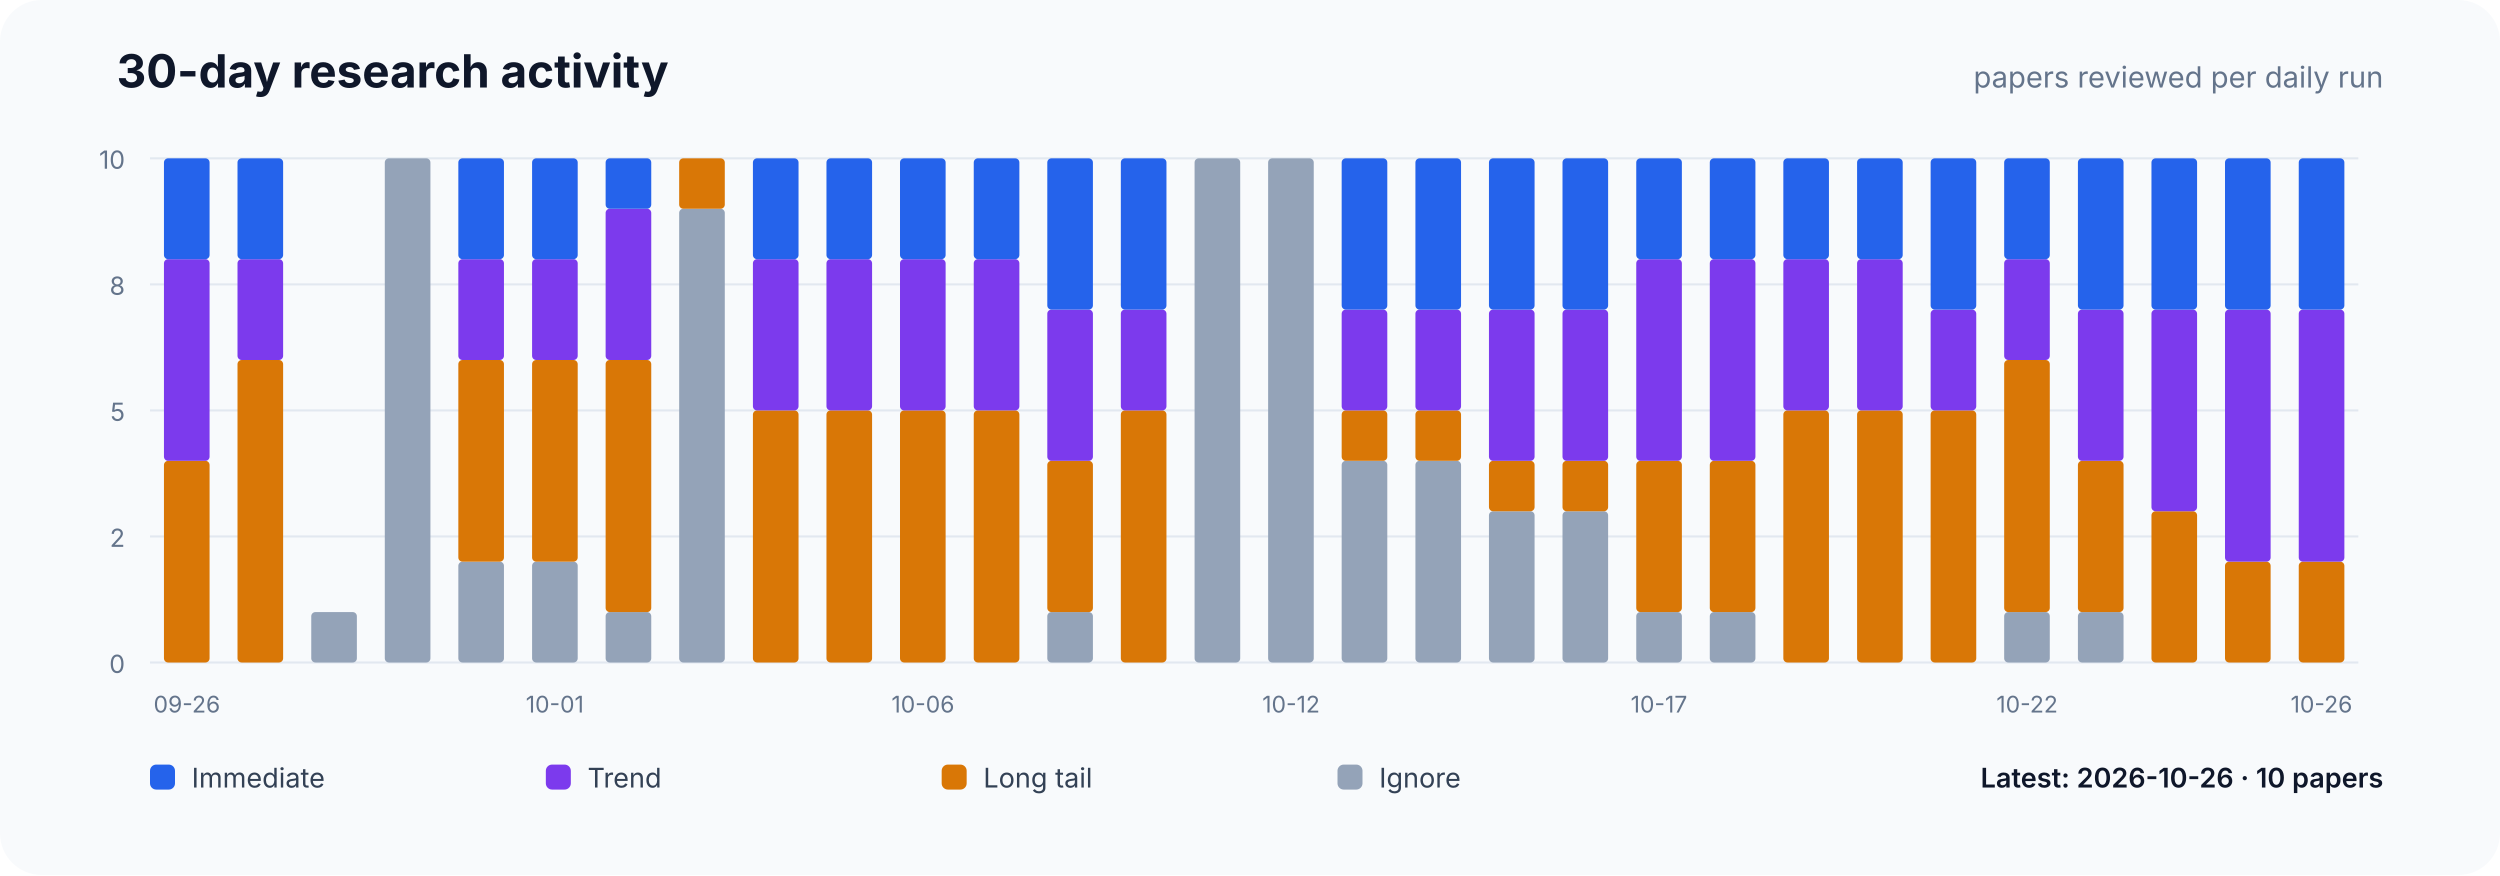
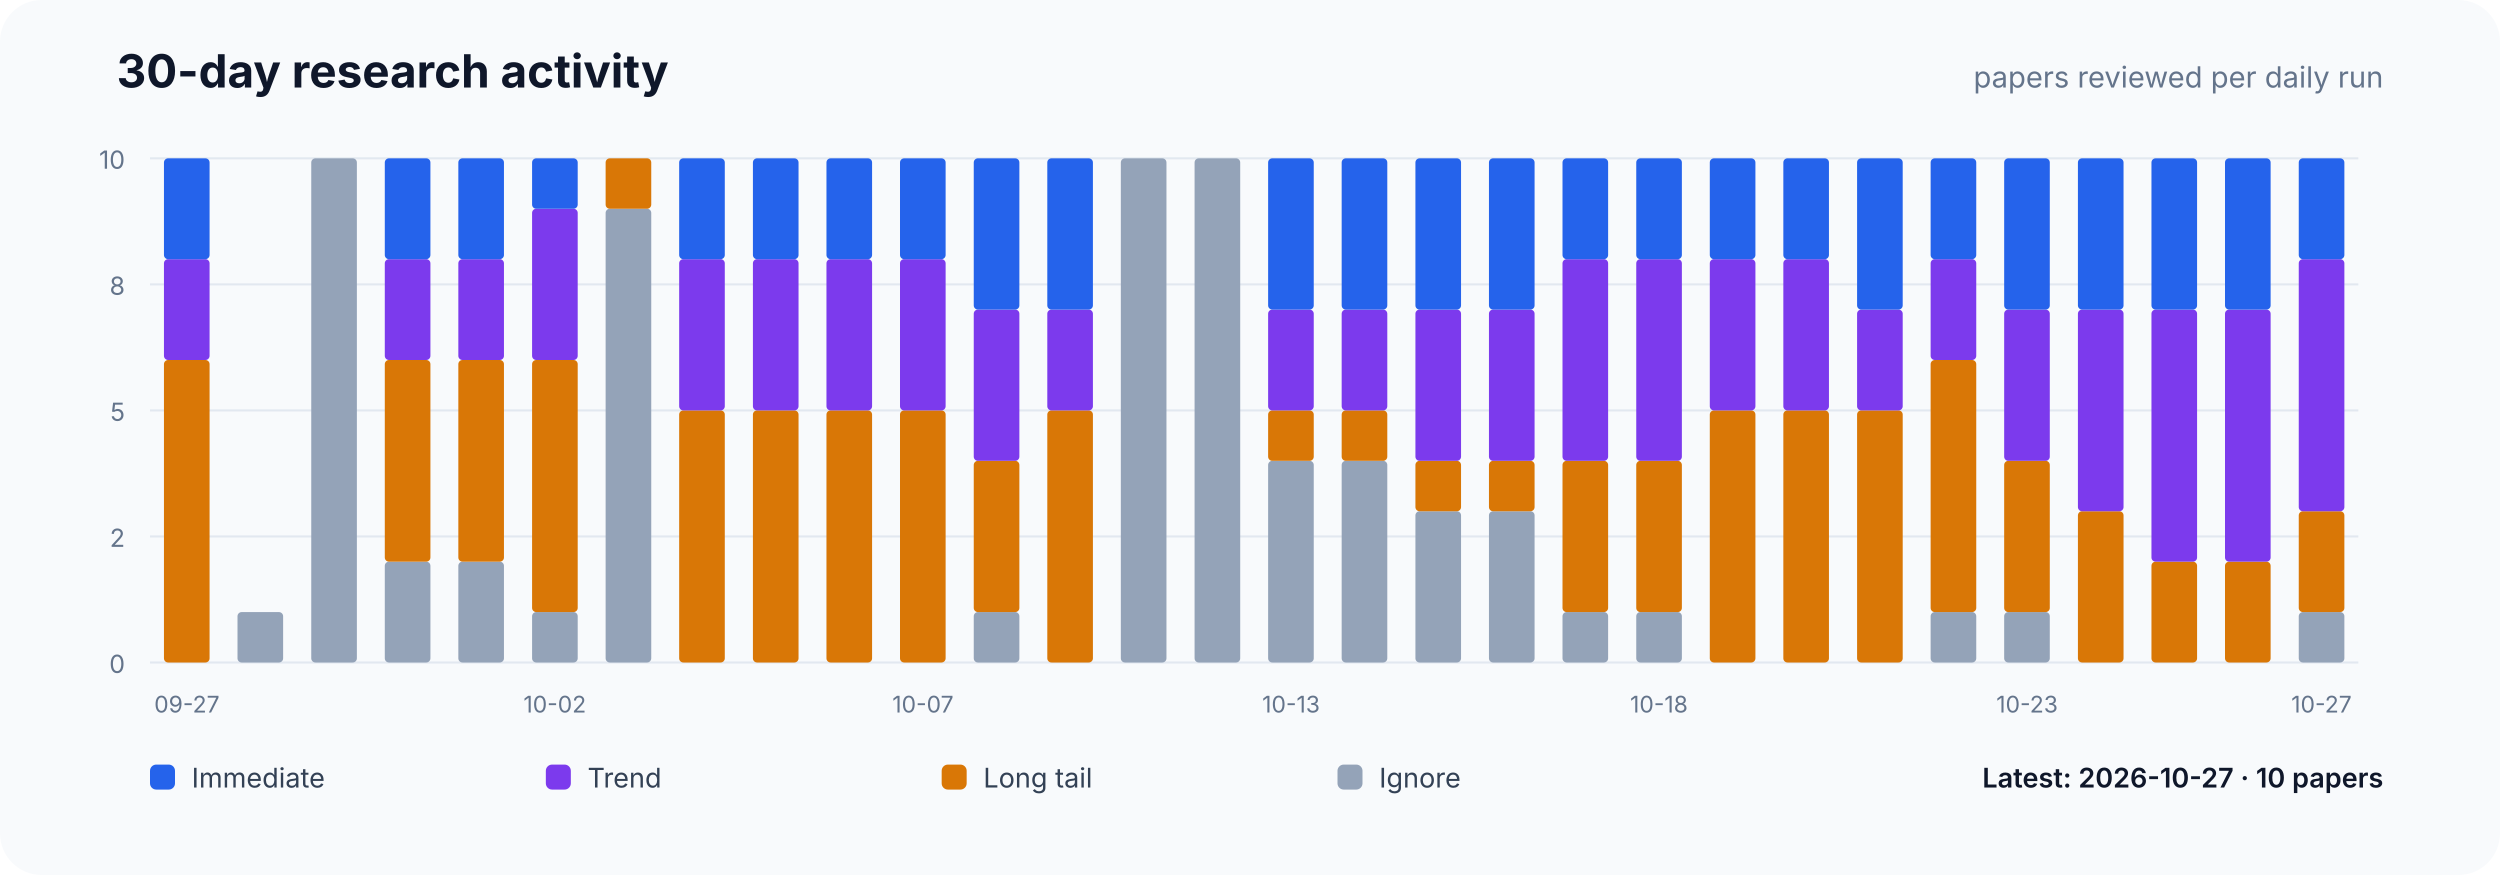
<svg xmlns="http://www.w3.org/2000/svg" width="1200" height="420" viewBox="0 0 1200 420" role="img" aria-labelledby="title desc">
  <rect width="1200" height="420" rx="20" fill="#f8fafc" />
  <text x="56" y="42" font-family="Inter,system-ui,sans-serif" font-size="22" font-weight="700" fill="#0f172a">30-day research activity</text>
  <text x="1144" y="42" text-anchor="end" font-family="Inter,system-ui,sans-serif" font-size="14" fill="#64748b">papers reviewed per daily run</text>
  <line x1="72" y1="318.0" x2="1132" y2="318.0" stroke="#e2e8f0" />
  <text x="60" y="323.0" text-anchor="end" font-family="Inter,system-ui,sans-serif" font-size="12" fill="#64748b">0</text>
  <line x1="72" y1="257.5" x2="1132" y2="257.5" stroke="#e2e8f0" />
  <text x="60" y="262.5" text-anchor="end" font-family="Inter,system-ui,sans-serif" font-size="12" fill="#64748b">2</text>
  <line x1="72" y1="197.0" x2="1132" y2="197.0" stroke="#e2e8f0" />
  <text x="60" y="202.0" text-anchor="end" font-family="Inter,system-ui,sans-serif" font-size="12" fill="#64748b">5</text>
  <line x1="72" y1="136.5" x2="1132" y2="136.5" stroke="#e2e8f0" />
  <text x="60" y="141.5" text-anchor="end" font-family="Inter,system-ui,sans-serif" font-size="12" fill="#64748b">8</text>
  <line x1="72" y1="76.0" x2="1132" y2="76.0" stroke="#e2e8f0" />
  <text x="60" y="81.0" text-anchor="end" font-family="Inter,system-ui,sans-serif" font-size="12" fill="#64748b">10</text>
  <rect x="78.7" y="318.0" width="21.9" height="0.0" rx="2" fill="#94a3b8" />
-   <rect x="78.7" y="221.2" width="21.9" height="96.8" rx="2" fill="#d97706" />
-   <rect x="78.7" y="124.4" width="21.9" height="96.8" rx="2" fill="#7c3aed" />
+   <rect x="78.7" y="172.8" width="21.9" height="145.2" rx="2" fill="#d97706" />
+   <rect x="78.7" y="124.4" width="21.9" height="48.4" rx="2" fill="#7c3aed" />
  <rect x="78.7" y="76.0" width="21.9" height="48.4" rx="2" fill="#2563eb" />
-   <text x="89.7" y="342" text-anchor="middle" font-family="Inter,system-ui,sans-serif" font-size="11" fill="#64748b">09-26</text>
-   <rect x="114.0" y="318.0" width="21.9" height="0.0" rx="2" fill="#94a3b8" />
-   <rect x="114.0" y="172.8" width="21.9" height="145.2" rx="2" fill="#d97706" />
-   <rect x="114.0" y="124.4" width="21.9" height="48.4" rx="2" fill="#7c3aed" />
-   <rect x="114.0" y="76.0" width="21.9" height="48.4" rx="2" fill="#2563eb" />
-   <rect x="149.4" y="293.8" width="21.9" height="24.2" rx="2" fill="#94a3b8" />
-   <rect x="149.4" y="293.8" width="21.9" height="0.0" rx="2" fill="#d97706" />
-   <rect x="149.4" y="293.8" width="21.9" height="0.0" rx="2" fill="#7c3aed" />
-   <rect x="149.4" y="293.8" width="21.9" height="0.0" rx="2" fill="#2563eb" />
-   <rect x="184.7" y="76.0" width="21.9" height="242.0" rx="2" fill="#94a3b8" />
-   <rect x="184.7" y="76.0" width="21.9" height="0.0" rx="2" fill="#d97706" />
-   <rect x="184.7" y="76.0" width="21.9" height="0.0" rx="2" fill="#7c3aed" />
-   <rect x="184.7" y="76.0" width="21.9" height="0.0" rx="2" fill="#2563eb" />
+   <text x="89.7" y="342" text-anchor="middle" font-family="Inter,system-ui,sans-serif" font-size="11" fill="#64748b">09-27</text>
+   <rect x="114.0" y="293.8" width="21.9" height="24.2" rx="2" fill="#94a3b8" />
+   <rect x="114.0" y="293.8" width="21.9" height="0.0" rx="2" fill="#d97706" />
+   <rect x="114.0" y="293.8" width="21.9" height="0.0" rx="2" fill="#7c3aed" />
+   <rect x="114.0" y="293.8" width="21.9" height="0.0" rx="2" fill="#2563eb" />
+   <rect x="149.4" y="76.0" width="21.9" height="242.0" rx="2" fill="#94a3b8" />
+   <rect x="149.4" y="76.0" width="21.9" height="0.0" rx="2" fill="#d97706" />
+   <rect x="149.4" y="76.0" width="21.9" height="0.0" rx="2" fill="#7c3aed" />
+   <rect x="149.4" y="76.0" width="21.9" height="0.0" rx="2" fill="#2563eb" />
+   <rect x="184.7" y="269.6" width="21.9" height="48.4" rx="2" fill="#94a3b8" />
+   <rect x="184.7" y="172.8" width="21.9" height="96.8" rx="2" fill="#d97706" />
+   <rect x="184.7" y="124.4" width="21.9" height="48.4" rx="2" fill="#7c3aed" />
+   <rect x="184.7" y="76.0" width="21.9" height="48.4" rx="2" fill="#2563eb" />
  <rect x="220.0" y="269.6" width="21.9" height="48.4" rx="2" fill="#94a3b8" />
  <rect x="220.0" y="172.8" width="21.9" height="96.8" rx="2" fill="#d97706" />
  <rect x="220.0" y="124.4" width="21.9" height="48.4" rx="2" fill="#7c3aed" />
  <rect x="220.0" y="76.0" width="21.9" height="48.4" rx="2" fill="#2563eb" />
-   <rect x="255.4" y="269.6" width="21.9" height="48.4" rx="2" fill="#94a3b8" />
-   <rect x="255.4" y="172.8" width="21.9" height="96.8" rx="2" fill="#d97706" />
-   <rect x="255.4" y="124.4" width="21.9" height="48.4" rx="2" fill="#7c3aed" />
-   <rect x="255.4" y="76.0" width="21.9" height="48.4" rx="2" fill="#2563eb" />
-   <text x="266.3" y="342" text-anchor="middle" font-family="Inter,system-ui,sans-serif" font-size="11" fill="#64748b">10-01</text>
-   <rect x="290.7" y="293.8" width="21.9" height="24.2" rx="2" fill="#94a3b8" />
-   <rect x="290.7" y="172.8" width="21.9" height="121.0" rx="2" fill="#d97706" />
-   <rect x="290.7" y="100.2" width="21.9" height="72.6" rx="2" fill="#7c3aed" />
-   <rect x="290.7" y="76.0" width="21.9" height="24.2" rx="2" fill="#2563eb" />
-   <rect x="326.0" y="100.2" width="21.9" height="217.8" rx="2" fill="#94a3b8" />
-   <rect x="326.0" y="76.0" width="21.9" height="24.2" rx="2" fill="#d97706" />
-   <rect x="326.0" y="76.0" width="21.9" height="0.0" rx="2" fill="#7c3aed" />
-   <rect x="326.0" y="76.0" width="21.9" height="0.0" rx="2" fill="#2563eb" />
+   <rect x="255.4" y="293.8" width="21.9" height="24.2" rx="2" fill="#94a3b8" />
+   <rect x="255.4" y="172.8" width="21.9" height="121.0" rx="2" fill="#d97706" />
+   <rect x="255.4" y="100.2" width="21.9" height="72.6" rx="2" fill="#7c3aed" />
+   <rect x="255.4" y="76.0" width="21.9" height="24.2" rx="2" fill="#2563eb" />
+   <text x="266.3" y="342" text-anchor="middle" font-family="Inter,system-ui,sans-serif" font-size="11" fill="#64748b">10-02</text>
+   <rect x="290.7" y="100.2" width="21.9" height="217.8" rx="2" fill="#94a3b8" />
+   <rect x="290.7" y="76.0" width="21.9" height="24.2" rx="2" fill="#d97706" />
+   <rect x="290.7" y="76.0" width="21.9" height="0.0" rx="2" fill="#7c3aed" />
+   <rect x="290.7" y="76.0" width="21.9" height="0.0" rx="2" fill="#2563eb" />
+   <rect x="326.0" y="318.0" width="21.9" height="0.0" rx="2" fill="#94a3b8" />
+   <rect x="326.0" y="197.0" width="21.9" height="121.0" rx="2" fill="#d97706" />
+   <rect x="326.0" y="124.4" width="21.9" height="72.6" rx="2" fill="#7c3aed" />
+   <rect x="326.0" y="76.0" width="21.9" height="48.4" rx="2" fill="#2563eb" />
  <rect x="361.4" y="318.0" width="21.9" height="0.0" rx="2" fill="#94a3b8" />
  <rect x="361.4" y="197.0" width="21.9" height="121.0" rx="2" fill="#d97706" />
  <rect x="361.4" y="124.4" width="21.9" height="72.6" rx="2" fill="#7c3aed" />
  <rect x="361.4" y="76.0" width="21.9" height="48.4" rx="2" fill="#2563eb" />
  <rect x="396.7" y="318.0" width="21.9" height="0.0" rx="2" fill="#94a3b8" />
  <rect x="396.7" y="197.0" width="21.9" height="121.0" rx="2" fill="#d97706" />
  <rect x="396.7" y="124.4" width="21.9" height="72.6" rx="2" fill="#7c3aed" />
  <rect x="396.7" y="76.0" width="21.9" height="48.4" rx="2" fill="#2563eb" />
  <rect x="432.0" y="318.0" width="21.9" height="0.0" rx="2" fill="#94a3b8" />
  <rect x="432.0" y="197.0" width="21.9" height="121.0" rx="2" fill="#d97706" />
  <rect x="432.0" y="124.4" width="21.9" height="72.6" rx="2" fill="#7c3aed" />
  <rect x="432.0" y="76.0" width="21.9" height="48.4" rx="2" fill="#2563eb" />
-   <text x="443.0" y="342" text-anchor="middle" font-family="Inter,system-ui,sans-serif" font-size="11" fill="#64748b">10-06</text>
-   <rect x="467.4" y="318.0" width="21.9" height="0.0" rx="2" fill="#94a3b8" />
-   <rect x="467.4" y="197.0" width="21.9" height="121.0" rx="2" fill="#d97706" />
-   <rect x="467.4" y="124.4" width="21.9" height="72.6" rx="2" fill="#7c3aed" />
-   <rect x="467.4" y="76.0" width="21.9" height="48.4" rx="2" fill="#2563eb" />
-   <rect x="502.7" y="293.8" width="21.9" height="24.2" rx="2" fill="#94a3b8" />
-   <rect x="502.7" y="221.2" width="21.9" height="72.6" rx="2" fill="#d97706" />
-   <rect x="502.7" y="148.6" width="21.9" height="72.6" rx="2" fill="#7c3aed" />
+   <text x="443.0" y="342" text-anchor="middle" font-family="Inter,system-ui,sans-serif" font-size="11" fill="#64748b">10-07</text>
+   <rect x="467.4" y="293.8" width="21.9" height="24.2" rx="2" fill="#94a3b8" />
+   <rect x="467.4" y="221.2" width="21.9" height="72.6" rx="2" fill="#d97706" />
+   <rect x="467.4" y="148.6" width="21.9" height="72.6" rx="2" fill="#7c3aed" />
+   <rect x="467.4" y="76.0" width="21.9" height="72.6" rx="2" fill="#2563eb" />
+   <rect x="502.7" y="318.0" width="21.9" height="0.0" rx="2" fill="#94a3b8" />
+   <rect x="502.7" y="197.0" width="21.9" height="121.0" rx="2" fill="#d97706" />
+   <rect x="502.7" y="148.6" width="21.9" height="48.4" rx="2" fill="#7c3aed" />
  <rect x="502.7" y="76.0" width="21.9" height="72.6" rx="2" fill="#2563eb" />
-   <rect x="538.0" y="318.0" width="21.9" height="0.0" rx="2" fill="#94a3b8" />
-   <rect x="538.0" y="197.0" width="21.9" height="121.0" rx="2" fill="#d97706" />
-   <rect x="538.0" y="148.6" width="21.9" height="48.4" rx="2" fill="#7c3aed" />
-   <rect x="538.0" y="76.0" width="21.9" height="72.6" rx="2" fill="#2563eb" />
+   <rect x="538.0" y="76.0" width="21.9" height="242.0" rx="2" fill="#94a3b8" />
+   <rect x="538.0" y="76.0" width="21.9" height="0.0" rx="2" fill="#d97706" />
+   <rect x="538.0" y="76.0" width="21.9" height="0.0" rx="2" fill="#7c3aed" />
+   <rect x="538.0" y="76.0" width="21.9" height="0.0" rx="2" fill="#2563eb" />
  <rect x="573.4" y="76.0" width="21.9" height="242.0" rx="2" fill="#94a3b8" />
  <rect x="573.4" y="76.0" width="21.9" height="0.0" rx="2" fill="#d97706" />
  <rect x="573.4" y="76.0" width="21.9" height="0.0" rx="2" fill="#7c3aed" />
  <rect x="573.4" y="76.0" width="21.9" height="0.0" rx="2" fill="#2563eb" />
-   <rect x="608.7" y="76.0" width="21.9" height="242.0" rx="2" fill="#94a3b8" />
-   <rect x="608.7" y="76.0" width="21.9" height="0.0" rx="2" fill="#d97706" />
-   <rect x="608.7" y="76.0" width="21.9" height="0.0" rx="2" fill="#7c3aed" />
-   <rect x="608.7" y="76.0" width="21.9" height="0.0" rx="2" fill="#2563eb" />
-   <text x="619.7" y="342" text-anchor="middle" font-family="Inter,system-ui,sans-serif" font-size="11" fill="#64748b">10-12</text>
+   <rect x="608.7" y="221.2" width="21.9" height="96.8" rx="2" fill="#94a3b8" />
+   <rect x="608.7" y="197.0" width="21.9" height="24.2" rx="2" fill="#d97706" />
+   <rect x="608.7" y="148.6" width="21.9" height="48.4" rx="2" fill="#7c3aed" />
+   <rect x="608.7" y="76.0" width="21.9" height="72.6" rx="2" fill="#2563eb" />
+   <text x="619.7" y="342" text-anchor="middle" font-family="Inter,system-ui,sans-serif" font-size="11" fill="#64748b">10-13</text>
  <rect x="644.0" y="221.2" width="21.9" height="96.8" rx="2" fill="#94a3b8" />
  <rect x="644.0" y="197.0" width="21.9" height="24.2" rx="2" fill="#d97706" />
  <rect x="644.0" y="148.6" width="21.9" height="48.4" rx="2" fill="#7c3aed" />
  <rect x="644.0" y="76.0" width="21.9" height="72.6" rx="2" fill="#2563eb" />
-   <rect x="679.4" y="221.2" width="21.9" height="96.8" rx="2" fill="#94a3b8" />
-   <rect x="679.4" y="197.0" width="21.9" height="24.2" rx="2" fill="#d97706" />
-   <rect x="679.4" y="148.6" width="21.9" height="48.4" rx="2" fill="#7c3aed" />
+   <rect x="679.4" y="245.4" width="21.9" height="72.6" rx="2" fill="#94a3b8" />
+   <rect x="679.4" y="221.2" width="21.9" height="24.2" rx="2" fill="#d97706" />
+   <rect x="679.4" y="148.6" width="21.9" height="72.6" rx="2" fill="#7c3aed" />
  <rect x="679.4" y="76.0" width="21.9" height="72.6" rx="2" fill="#2563eb" />
  <rect x="714.7" y="245.4" width="21.9" height="72.6" rx="2" fill="#94a3b8" />
  <rect x="714.7" y="221.2" width="21.9" height="24.2" rx="2" fill="#d97706" />
  <rect x="714.7" y="148.6" width="21.9" height="72.6" rx="2" fill="#7c3aed" />
  <rect x="714.7" y="76.0" width="21.9" height="72.6" rx="2" fill="#2563eb" />
-   <rect x="750.0" y="245.4" width="21.9" height="72.6" rx="2" fill="#94a3b8" />
-   <rect x="750.0" y="221.2" width="21.9" height="24.2" rx="2" fill="#d97706" />
-   <rect x="750.0" y="148.6" width="21.9" height="72.6" rx="2" fill="#7c3aed" />
-   <rect x="750.0" y="76.0" width="21.9" height="72.6" rx="2" fill="#2563eb" />
+   <rect x="750.0" y="293.8" width="21.9" height="24.2" rx="2" fill="#94a3b8" />
+   <rect x="750.0" y="221.2" width="21.9" height="72.6" rx="2" fill="#d97706" />
+   <rect x="750.0" y="124.4" width="21.9" height="96.8" rx="2" fill="#7c3aed" />
+   <rect x="750.0" y="76.0" width="21.9" height="48.4" rx="2" fill="#2563eb" />
  <rect x="785.4" y="293.8" width="21.9" height="24.2" rx="2" fill="#94a3b8" />
  <rect x="785.4" y="221.2" width="21.9" height="72.6" rx="2" fill="#d97706" />
  <rect x="785.4" y="124.4" width="21.9" height="96.8" rx="2" fill="#7c3aed" />
  <rect x="785.4" y="76.0" width="21.9" height="48.4" rx="2" fill="#2563eb" />
-   <text x="796.3" y="342" text-anchor="middle" font-family="Inter,system-ui,sans-serif" font-size="11" fill="#64748b">10-17</text>
-   <rect x="820.7" y="293.8" width="21.9" height="24.2" rx="2" fill="#94a3b8" />
-   <rect x="820.7" y="221.2" width="21.9" height="72.6" rx="2" fill="#d97706" />
-   <rect x="820.7" y="124.4" width="21.9" height="96.8" rx="2" fill="#7c3aed" />
+   <text x="796.3" y="342" text-anchor="middle" font-family="Inter,system-ui,sans-serif" font-size="11" fill="#64748b">10-18</text>
+   <rect x="820.7" y="318.0" width="21.9" height="0.0" rx="2" fill="#94a3b8" />
+   <rect x="820.7" y="197.0" width="21.9" height="121.0" rx="2" fill="#d97706" />
+   <rect x="820.7" y="124.4" width="21.9" height="72.6" rx="2" fill="#7c3aed" />
  <rect x="820.7" y="76.0" width="21.9" height="48.4" rx="2" fill="#2563eb" />
  <rect x="856.0" y="318.0" width="21.9" height="0.0" rx="2" fill="#94a3b8" />
  <rect x="856.0" y="197.0" width="21.9" height="121.0" rx="2" fill="#d97706" />
  <rect x="856.0" y="124.4" width="21.9" height="72.6" rx="2" fill="#7c3aed" />
  <rect x="856.0" y="76.0" width="21.9" height="48.4" rx="2" fill="#2563eb" />
  <rect x="891.4" y="318.0" width="21.9" height="0.0" rx="2" fill="#94a3b8" />
  <rect x="891.4" y="197.0" width="21.9" height="121.0" rx="2" fill="#d97706" />
-   <rect x="891.4" y="124.4" width="21.9" height="72.6" rx="2" fill="#7c3aed" />
-   <rect x="891.4" y="76.0" width="21.9" height="48.4" rx="2" fill="#2563eb" />
-   <rect x="926.7" y="318.0" width="21.9" height="0.0" rx="2" fill="#94a3b8" />
-   <rect x="926.7" y="197.0" width="21.9" height="121.0" rx="2" fill="#d97706" />
-   <rect x="926.7" y="148.6" width="21.9" height="48.4" rx="2" fill="#7c3aed" />
-   <rect x="926.7" y="76.0" width="21.9" height="72.6" rx="2" fill="#2563eb" />
+   <rect x="891.4" y="148.6" width="21.9" height="48.4" rx="2" fill="#7c3aed" />
+   <rect x="891.4" y="76.0" width="21.9" height="72.6" rx="2" fill="#2563eb" />
+   <rect x="926.7" y="293.8" width="21.9" height="24.2" rx="2" fill="#94a3b8" />
+   <rect x="926.7" y="172.8" width="21.9" height="121.0" rx="2" fill="#d97706" />
+   <rect x="926.7" y="124.4" width="21.9" height="48.4" rx="2" fill="#7c3aed" />
+   <rect x="926.7" y="76.0" width="21.9" height="48.4" rx="2" fill="#2563eb" />
  <rect x="962.0" y="293.8" width="21.9" height="24.2" rx="2" fill="#94a3b8" />
-   <rect x="962.0" y="172.8" width="21.9" height="121.0" rx="2" fill="#d97706" />
-   <rect x="962.0" y="124.4" width="21.9" height="48.4" rx="2" fill="#7c3aed" />
-   <rect x="962.0" y="76.0" width="21.9" height="48.4" rx="2" fill="#2563eb" />
-   <text x="973.0" y="342" text-anchor="middle" font-family="Inter,system-ui,sans-serif" font-size="11" fill="#64748b">10-22</text>
-   <rect x="997.4" y="293.8" width="21.9" height="24.2" rx="2" fill="#94a3b8" />
-   <rect x="997.4" y="221.2" width="21.9" height="72.6" rx="2" fill="#d97706" />
-   <rect x="997.4" y="148.6" width="21.9" height="72.6" rx="2" fill="#7c3aed" />
+   <rect x="962.0" y="221.2" width="21.9" height="72.6" rx="2" fill="#d97706" />
+   <rect x="962.0" y="148.6" width="21.9" height="72.6" rx="2" fill="#7c3aed" />
+   <rect x="962.0" y="76.0" width="21.9" height="72.6" rx="2" fill="#2563eb" />
+   <text x="973.0" y="342" text-anchor="middle" font-family="Inter,system-ui,sans-serif" font-size="11" fill="#64748b">10-23</text>
+   <rect x="997.4" y="318.0" width="21.9" height="0.0" rx="2" fill="#94a3b8" />
+   <rect x="997.4" y="245.4" width="21.9" height="72.6" rx="2" fill="#d97706" />
+   <rect x="997.4" y="148.6" width="21.9" height="96.8" rx="2" fill="#7c3aed" />
  <rect x="997.4" y="76.0" width="21.9" height="72.6" rx="2" fill="#2563eb" />
  <rect x="1032.7" y="318.0" width="21.9" height="0.0" rx="2" fill="#94a3b8" />
-   <rect x="1032.7" y="245.4" width="21.9" height="72.6" rx="2" fill="#d97706" />
-   <rect x="1032.7" y="148.6" width="21.9" height="96.8" rx="2" fill="#7c3aed" />
+   <rect x="1032.7" y="269.6" width="21.9" height="48.4" rx="2" fill="#d97706" />
+   <rect x="1032.7" y="148.6" width="21.9" height="121.0" rx="2" fill="#7c3aed" />
  <rect x="1032.7" y="76.0" width="21.9" height="72.6" rx="2" fill="#2563eb" />
  <rect x="1068.0" y="318.0" width="21.9" height="0.0" rx="2" fill="#94a3b8" />
  <rect x="1068.0" y="269.6" width="21.9" height="48.4" rx="2" fill="#d97706" />
  <rect x="1068.0" y="148.6" width="21.9" height="121.0" rx="2" fill="#7c3aed" />
  <rect x="1068.0" y="76.0" width="21.9" height="72.6" rx="2" fill="#2563eb" />
-   <rect x="1103.4" y="318.0" width="21.9" height="0.0" rx="2" fill="#94a3b8" />
-   <rect x="1103.4" y="269.6" width="21.9" height="48.4" rx="2" fill="#d97706" />
-   <rect x="1103.4" y="148.6" width="21.9" height="121.0" rx="2" fill="#7c3aed" />
-   <rect x="1103.4" y="76.0" width="21.9" height="72.6" rx="2" fill="#2563eb" />
-   <text x="1114.3" y="342" text-anchor="middle" font-family="Inter,system-ui,sans-serif" font-size="11" fill="#64748b">10-26</text>
+   <rect x="1103.4" y="293.8" width="21.9" height="24.2" rx="2" fill="#94a3b8" />
+   <rect x="1103.4" y="245.4" width="21.9" height="48.4" rx="2" fill="#d97706" />
+   <rect x="1103.4" y="124.4" width="21.9" height="121.0" rx="2" fill="#7c3aed" />
+   <rect x="1103.4" y="76.0" width="21.9" height="48.4" rx="2" fill="#2563eb" />
+   <text x="1114.3" y="342" text-anchor="middle" font-family="Inter,system-ui,sans-serif" font-size="11" fill="#64748b">10-27</text>
  <rect x="72" y="367" width="12" height="12" rx="3" fill="#2563eb" />
  <text x="92" y="378" font-family="Inter,system-ui,sans-serif" font-size="13" fill="#334155">Immediate</text>
  <rect x="262" y="367" width="12" height="12" rx="3" fill="#7c3aed" />
  <text x="282" y="378" font-family="Inter,system-ui,sans-serif" font-size="13" fill="#334155">Trend</text>
  <rect x="452" y="367" width="12" height="12" rx="3" fill="#d97706" />
  <text x="472" y="378" font-family="Inter,system-ui,sans-serif" font-size="13" fill="#334155">Long tail</text>
  <rect x="642" y="367" width="12" height="12" rx="3" fill="#94a3b8" />
  <text x="662" y="378" font-family="Inter,system-ui,sans-serif" font-size="13" fill="#334155">Ignore</text>
-   <text x="1144" y="378" text-anchor="end" font-family="Inter,system-ui,sans-serif" font-size="13" font-weight="600" fill="#0f172a">Latest: 2026-10-26 · 10 papers</text>
+   <text x="1144" y="378" text-anchor="end" font-family="Inter,system-ui,sans-serif" font-size="13" font-weight="600" fill="#0f172a">Latest: 2026-10-27 · 10 papers</text>
</svg>
